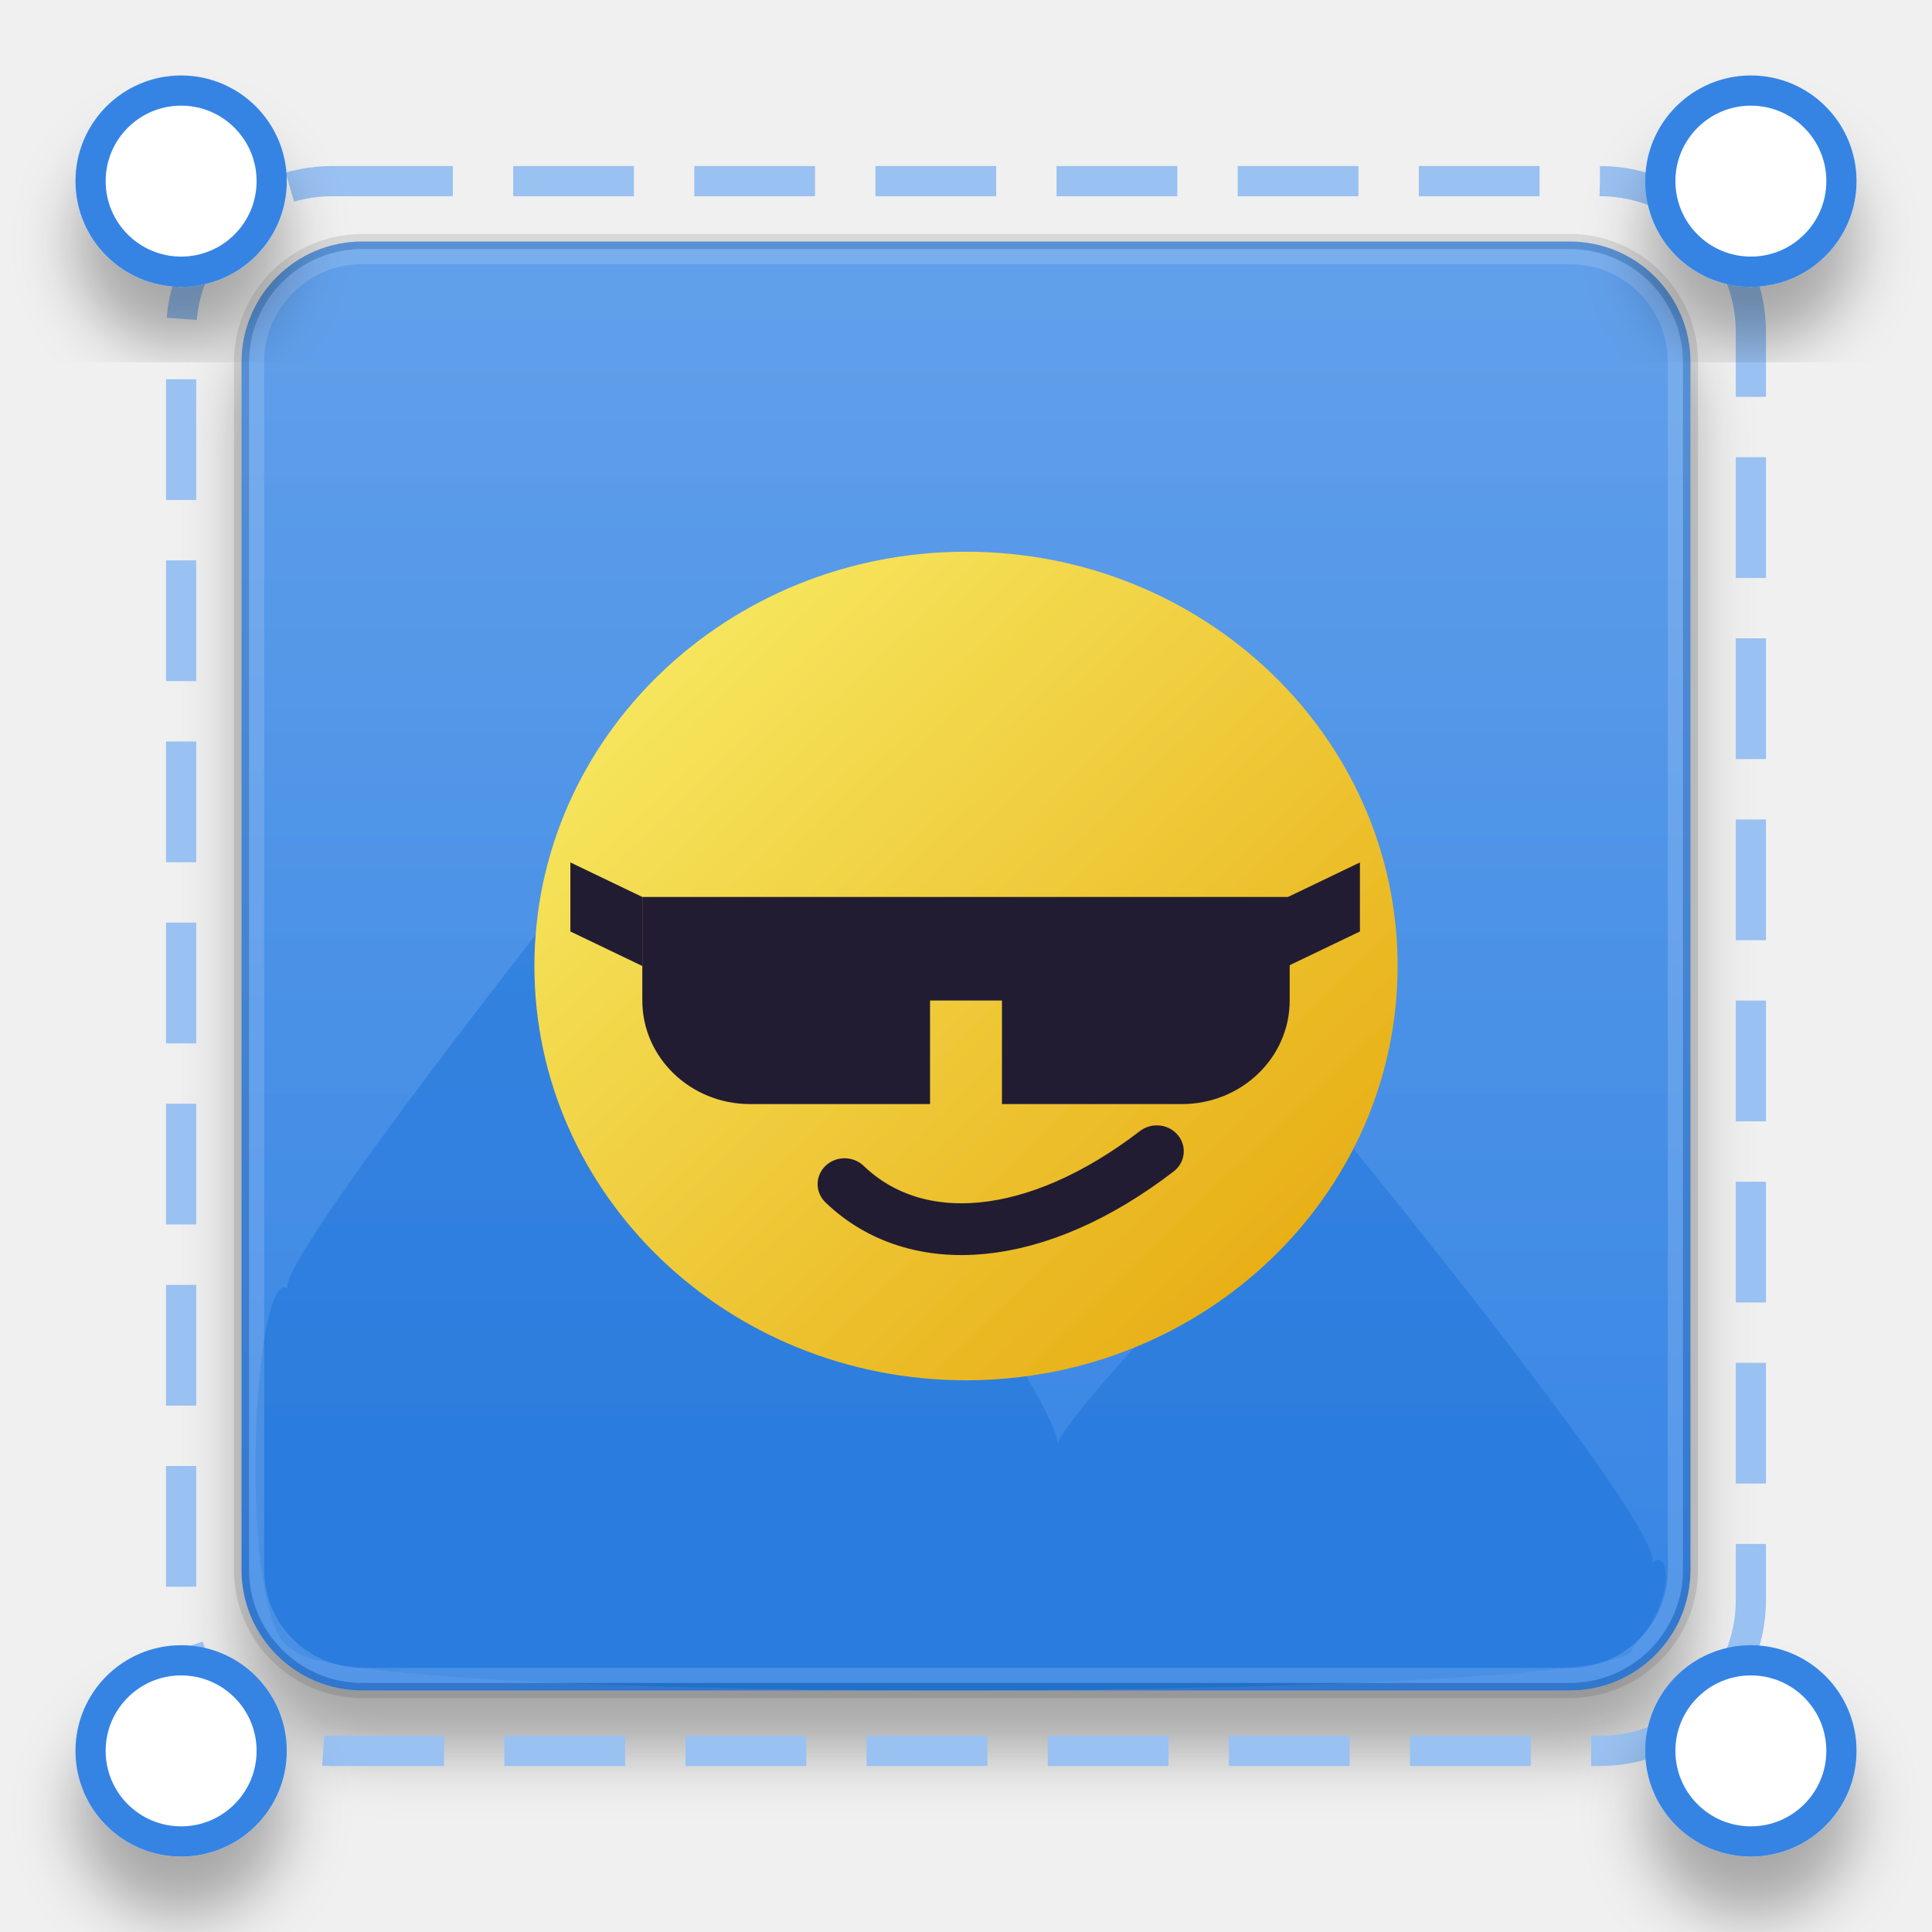
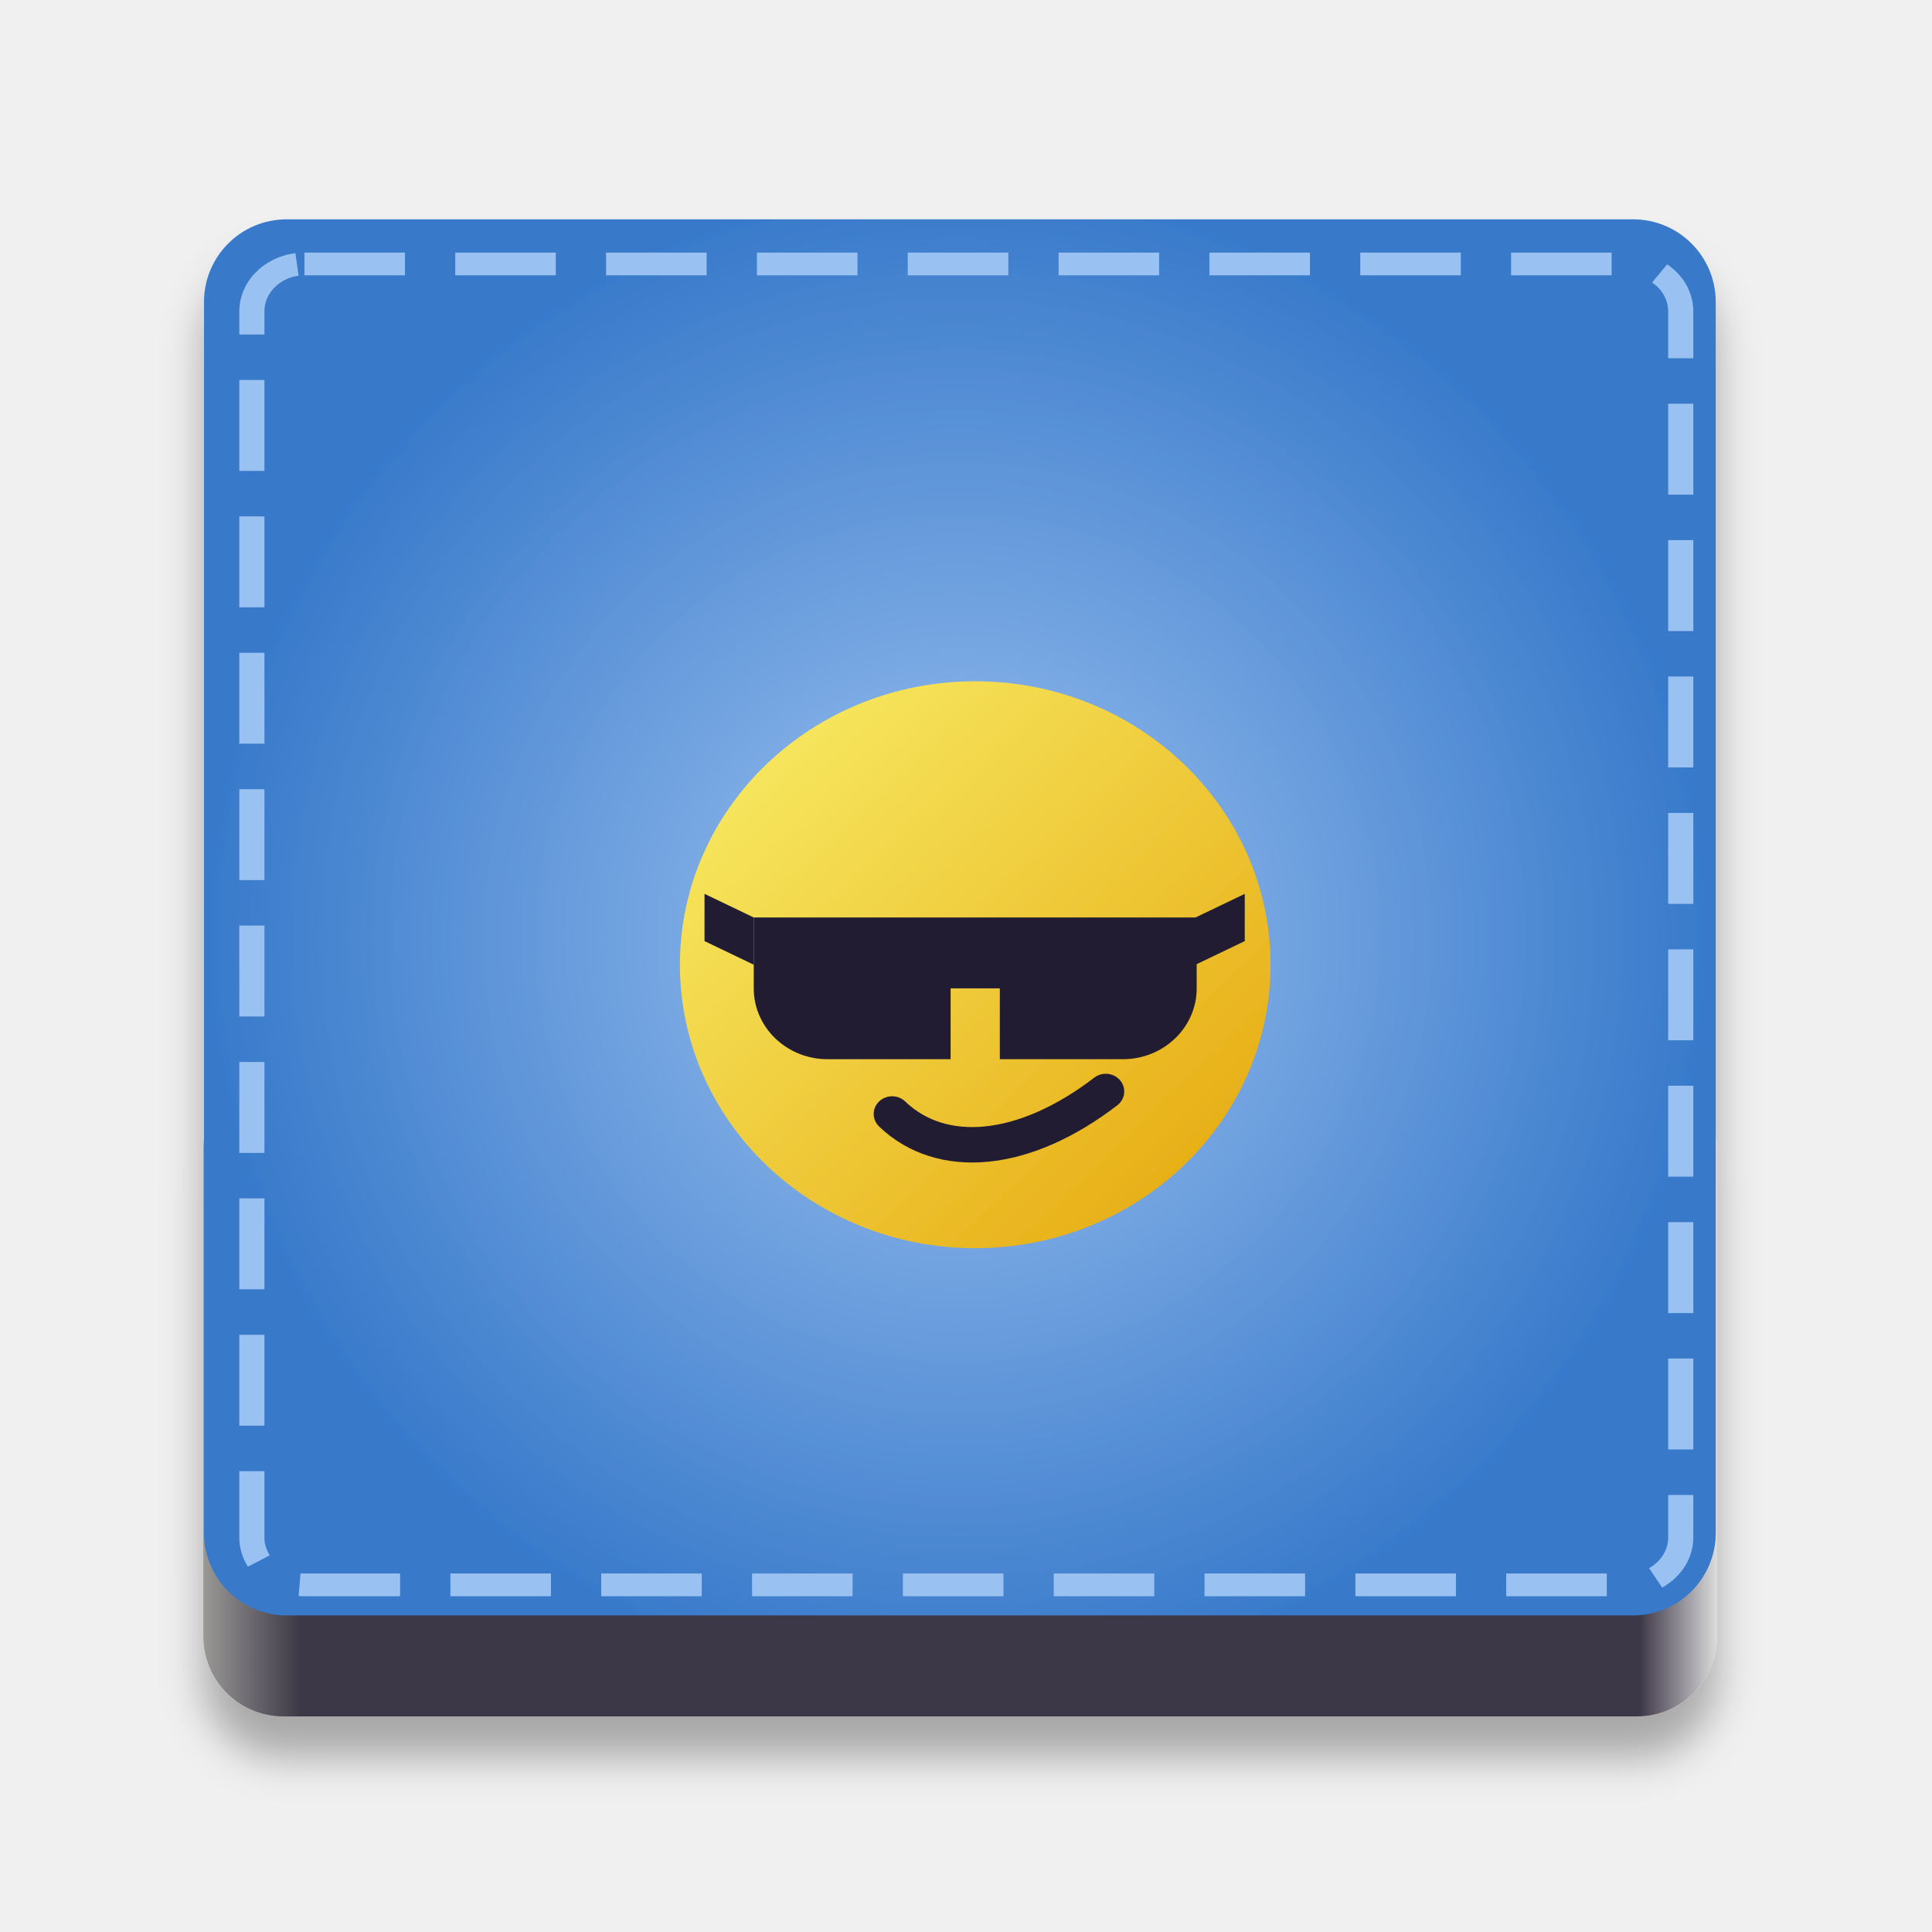
- <svg xmlns="http://www.w3.org/2000/svg" width="128" height="128" viewBox="0 0 128 128">
-   <defs>
-     <linearGradient id="baseGradient" x1="50%" y1="0%" x2="50%" y2="100%">
-       <stop offset="0" style="stop-color:#62a0ea;stop-opacity:1" />
-       <stop offset="1" style="stop-color:#3584e4;stop-opacity:1" />
-     </linearGradient>
+ <svg xmlns="http://www.w3.org/2000/svg" width="128" height="128" viewBox="0 0 33.867 33.867" version="1.1" id="svg1">
+   <defs id="defs1">
    <filter id="shadow" x="-50%" y="-50%" width="200%" height="200%">
      <feGaussianBlur in="SourceAlpha" stdDeviation="2" />
      <feOffset dx="0" dy="4" result="offsetblur" />
      <feComponentTransfer>
        <feFuncA type="linear" slope="0.3" />
      </feComponentTransfer>
      <feMerge>
        <feMergeNode />
        <feMergeNode in="SourceGraphic" />
      </feMerge>
    </filter>
    <linearGradient id="sunGradient" x1="0%" y1="0%" x2="100%" y2="100%">
      <stop offset="0" style="stop-color:#f9f06b;stop-opacity:1" />
      <stop offset="1" style="stop-color:#e5a50a;stop-opacity:1" />
    </linearGradient>
+     <radialGradient gradientUnits="userSpaceOnUse" cx="62.813" cy="61.44" r="73.411" id="gradient-0" gradientTransform="matrix(0.996999, 0, 0, 1, -0.310199, -0.052926)">
+       <stop offset="0" style="stop-opacity: 1; stop-color: rgb(158, 195, 241);" />
+       <stop offset="1" style="stop-opacity: 1; stop-color: rgb(55, 121, 202);" />
+     </radialGradient>
+     <linearGradient id="linearGradient56" gradientUnits="userSpaceOnUse" x1="-148.804" y1="278.211" x2="-76.804" y2="278.211" href="#linearGradient1" gradientTransform="matrix(2.035446, 0, 0, 1.305846, 292.1291, -257.8577)" />
+     <linearGradient id="linearGradient1">
+       <stop style="stop-color:#9a9996;stop-opacity:1;" offset="0" id="stop4" />
+       <stop style="stop-opacity: 1; stop-color: rgb(61, 56, 71);" offset="0.064" id="stop8" />
+       <stop style="stop-opacity: 1; stop-color: rgb(61, 56, 71);" offset="0.148" id="stop9" />
+       <stop style="stop-opacity: 1; stop-color: rgb(61, 56, 71);" offset="0.863" id="stop7" />
+       <stop style="stop-opacity: 1; stop-color: rgb(61, 56, 71);" offset="0.895" id="stop6" />
+       <stop style="stop-opacity: 1; stop-color: rgb(61, 56, 71);" offset="0.949" id="stop10" />
+       <stop style="stop-color:#dbdbdb;stop-opacity:1;" offset="1" id="stop5" />
+     </linearGradient>
  </defs>
-   <g filter="url(#shadow)" style="">
-     <rect x="16" y="16" width="96" height="96" rx="8" ry="8" fill="url(#baseGradient)" />
-     <path d="M 19.184 85.48 C 16.835 85.199 41.727 53.946 41.749 54.02 C 41.749 54.02 72.052 94.118 69.957 95.966 C 69.868 94.049 88.759 74.948 88.761 74.993 C 88.761 74.993 110.847 101.865 109.418 103.62 C 110.555 102.365 111.201 105.833 108.135 109.216 C 109.104 112.694 21.892 113.106 19.393 109.262 C 15.539 107.714 16.768 82.893 19.184 85.48 Z" fill="#1c71d8" opacity="0.5" style="" />
-     <rect x="16" y="16" width="96" height="96" rx="8" ry="8" fill="none" stroke="rgba(0,0,0,0.1)" stroke-width="1" />
-     <path d="M 24 17 H 104 A 7 7 0 0 1 111 24 V 104 A 7 7 0 0 1 104 111 H 24 A 7 7 0 0 1 17 104 V 24 A 7 7 0 0 1 24 17 Z" fill="none" stroke="white" stroke-opacity="0.15" stroke-width="1" />
+   <g id="layer1" transform="translate(-32.27917,-138.6417)" />
+   <g filter="url(#shadow)" style="" transform="matrix(0.181034, 0, 0, 0.181034, 5.508938, 5.324891)">
+     <rect x="-10.625" y="12.447" width="146.306" height="124.286" rx="8" ry="8" style="fill-rule: evenodd; paint-order: stroke markers; fill: rgb(61, 56, 70);" />
+     <rect rx="7.733" ry="7.733" y="74.102" x="-10.741" style="display: inline; fill: url(&quot;#linearGradient56&quot;); fill-opacity: 1; stroke-width: 0.818;" width="146.552" height="62.681" id="rect41" />
+     <rect x="-10.677" y="-8.176" width="146.381" height="135.183" rx="8" ry="8" style="fill: url(&quot;#gradient-0&quot;);" />
    <g transform="matrix(2.382862, 0, 0, 2.28726, 64, 64)" style="">
-       <circle r="12" fill="url(#sunGradient)" style="stroke-width: 1.285px;" />
+       <circle r="12" style="stroke-width: 1.285px;" fill="url(#sunGradient)" />
      <path d="M -9 -2 H 9 V 1 A 3 3 0 0 1 6 4 H 1 V 1 H -1 V 4 H -6 A 3 3 0 0 1 -9 1 Z" fill="#241f31" />
      <path d="M -9 -2 L -11 -3 V -1 L -9 0 Z" fill="#241f31" />
      <path d="M 8.953 -2 L 10.953 -3 L 10.953 -1 L 8.953 0 L 8.953 -2 Z" fill="#241f31" />
-       <path d="M -3.376 6.319 C -1.376 8.319 1.972 8.033 5.305 5.366" fill="none" stroke="#241f31" stroke-width="1.5" stroke-linecap="round" />
+       <path d="M -3.376 6.319 C -1.376 8.319 1.972 8.033 5.305 5.366" stroke-width="1.5" stroke-linecap="round" stroke="#241f31" fill="none" />
    </g>
  </g>
-   <g transform="translate(0, 0)" style="">
-     <rect x="12" y="12" width="104" height="104" rx="10" fill="none" stroke="#99c1f1" stroke-width="2" stroke-dasharray="8 4" />
-     <circle cx="12" cy="12" r="6" fill="#ffffff" stroke="#3584e4" stroke-width="2" filter="url(#shadow)" />
-     <circle cx="116" cy="12" r="6" fill="#ffffff" stroke="#3584e4" stroke-width="2" filter="url(#shadow)" />
-     <circle cx="12" cy="116" r="6" fill="#ffffff" stroke="#3584e4" stroke-width="2" filter="url(#shadow)" />
-     <circle cx="116" cy="116" r="6" fill="#ffffff" stroke="#3584e4" stroke-width="2" filter="url(#shadow)" />
+   <g style="" transform="matrix(0.220333, 0, 0, 0.199255, 2.746493, 3.219199)">
+     <rect x="7.574" y="7.065" width="113.679" height="116.207" fill="none" stroke="#99c1f1" stroke-width="2" stroke-dasharray="8 4" rx="4.181" ry="4.181" style="" />
+   </g>
+   <g id="svg11300" style="" transform="matrix(0.271662, 0, 0, 0.244248, 17.82392, 16.19452)">
+     <g transform="matrix(1, 0, 0, 1, 526.087, -183.8398)" id="g49" style="display:inline;enable-background:new">
+       <g style="stroke-width:0.905" transform="matrix(1.222222,0,0,1,-268.1282,-10.2112)" id="g43" />
+       <g id="g48" transform="translate(0,2)">
+         <g id="g44" transform="matrix(0.8,0,0,0.8,-457.2,35.6)" style="fill:#5e5c64;stroke-width:1.25" />
+         <g id="g45" transform="matrix(0.8,0,0,0.8,-457.2,35.6)" style="fill:#5e5c64;stroke-width:1.25" />
+         <g style="fill:#c0bfbc;stroke-width:1.25" transform="matrix(0.8,0,0,0.8,-457.2,28.4)" id="g47" />
+       </g>
+     </g>
  </g>
</svg>
